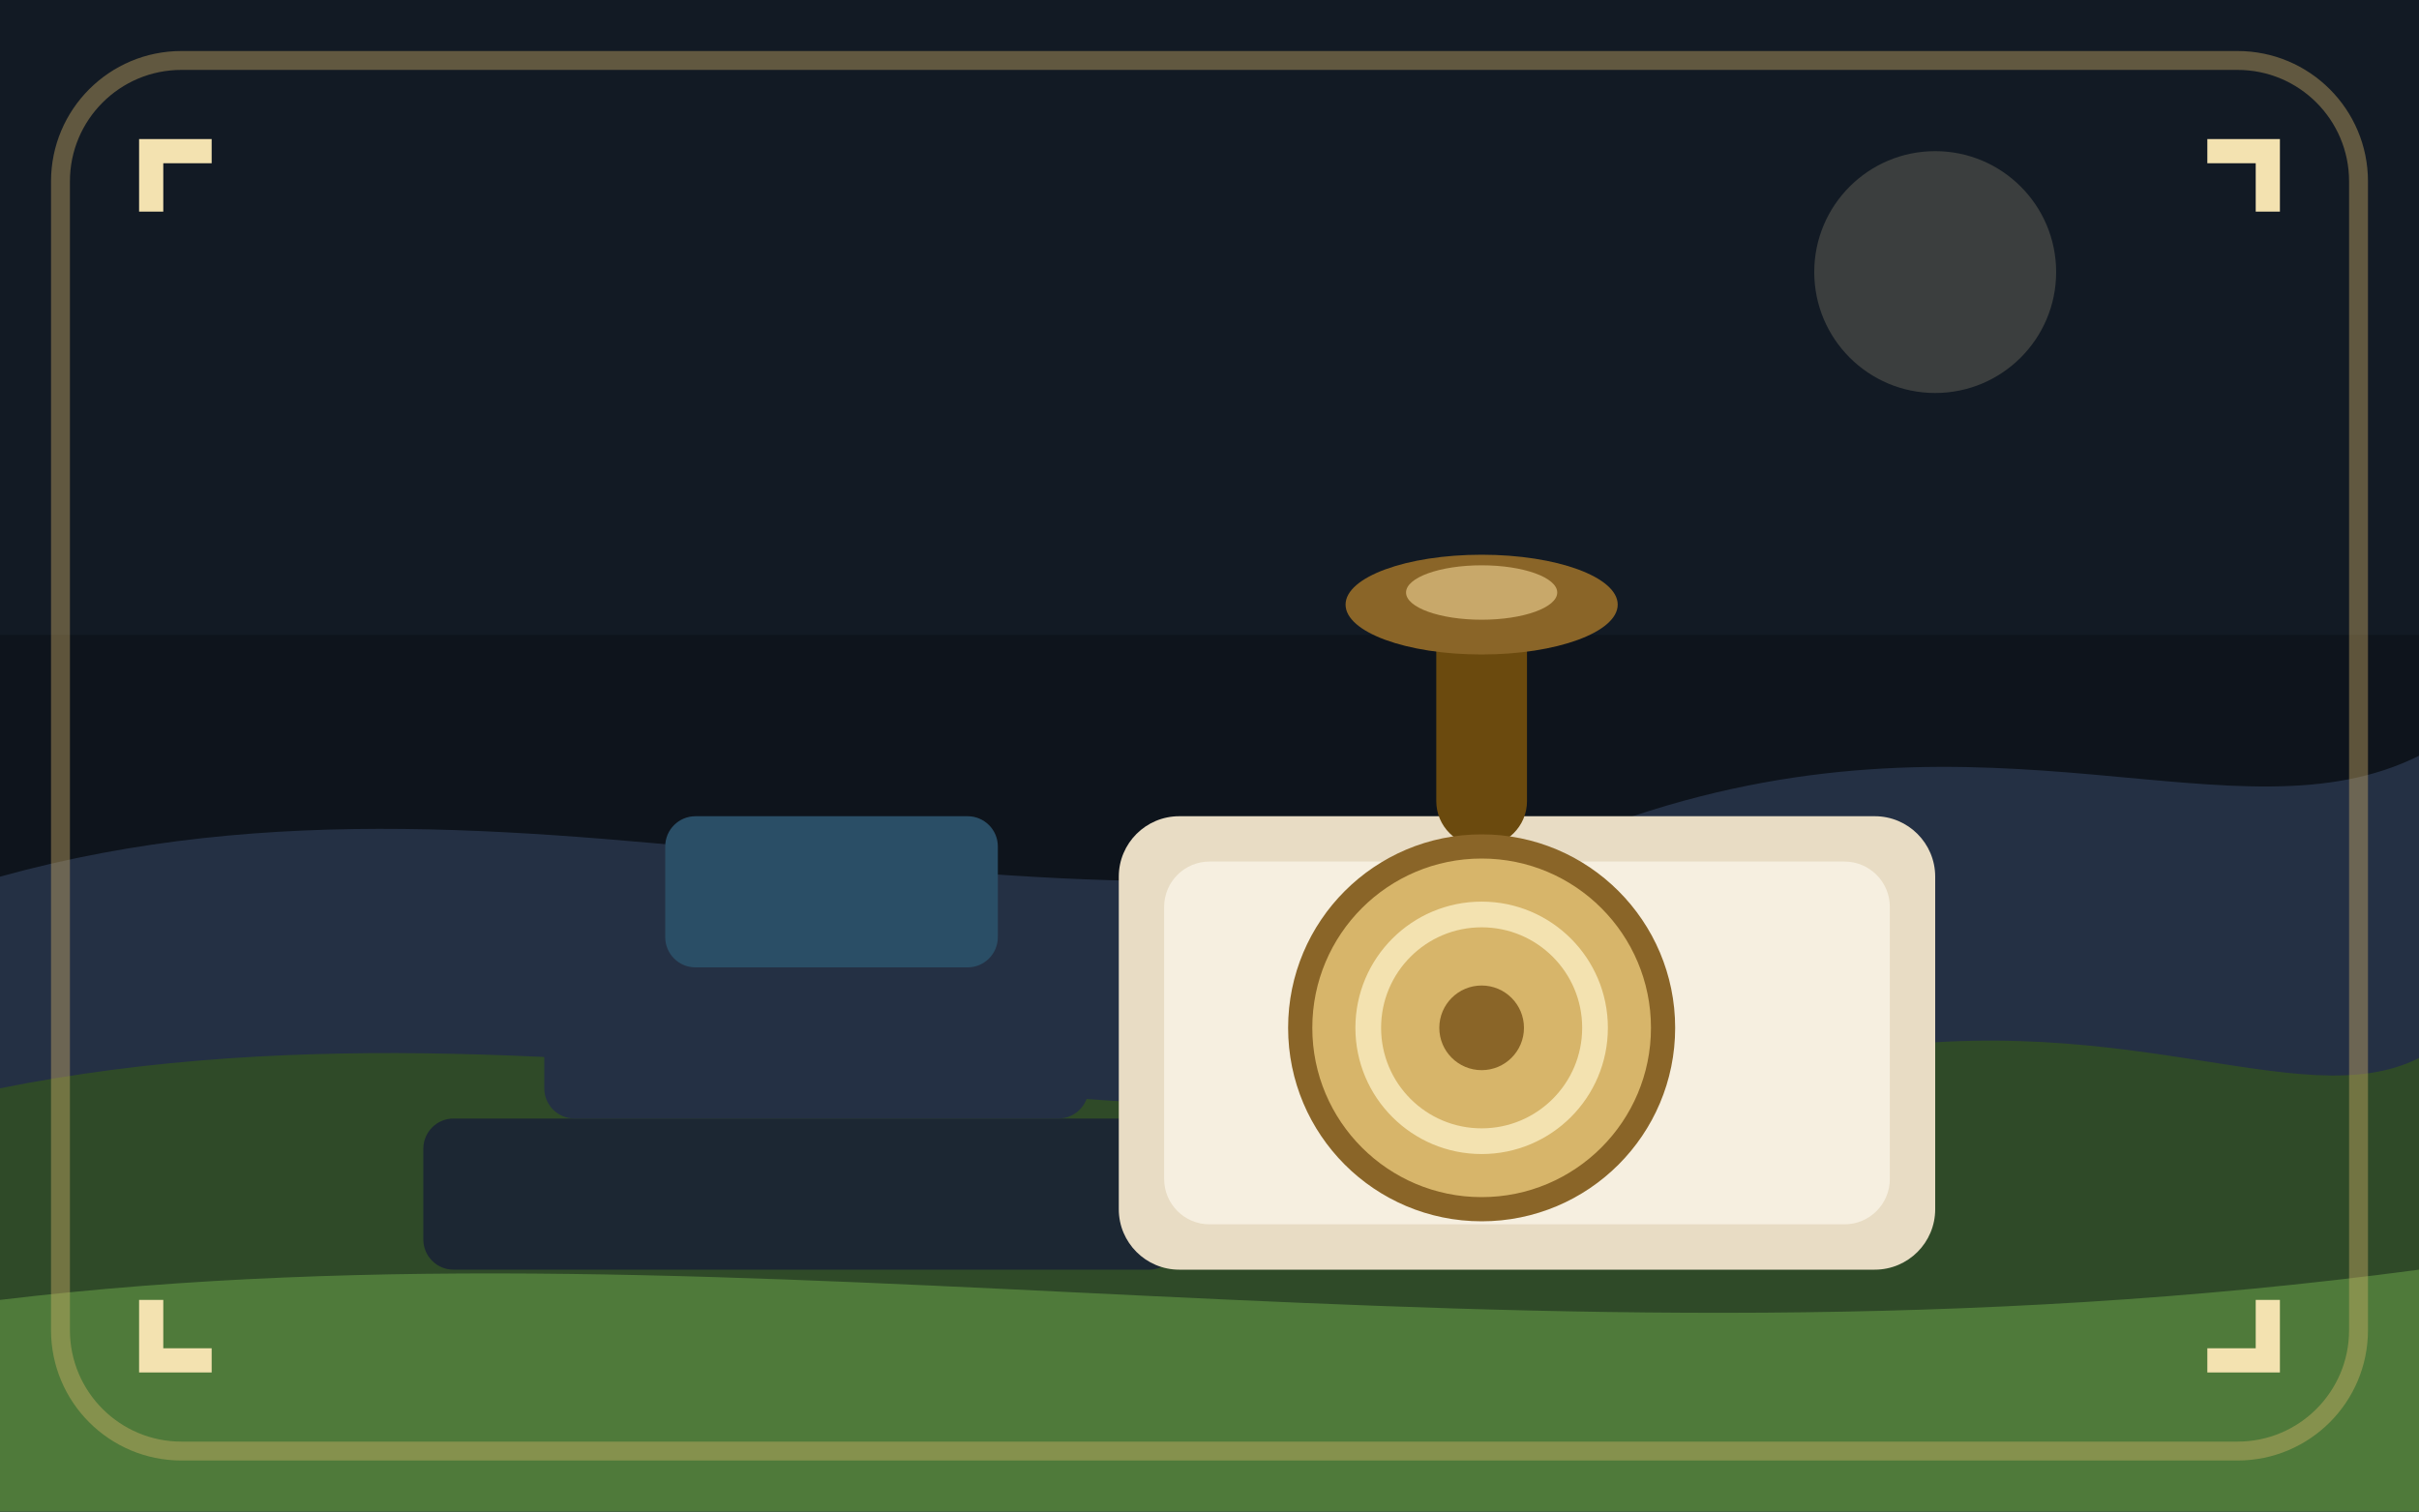
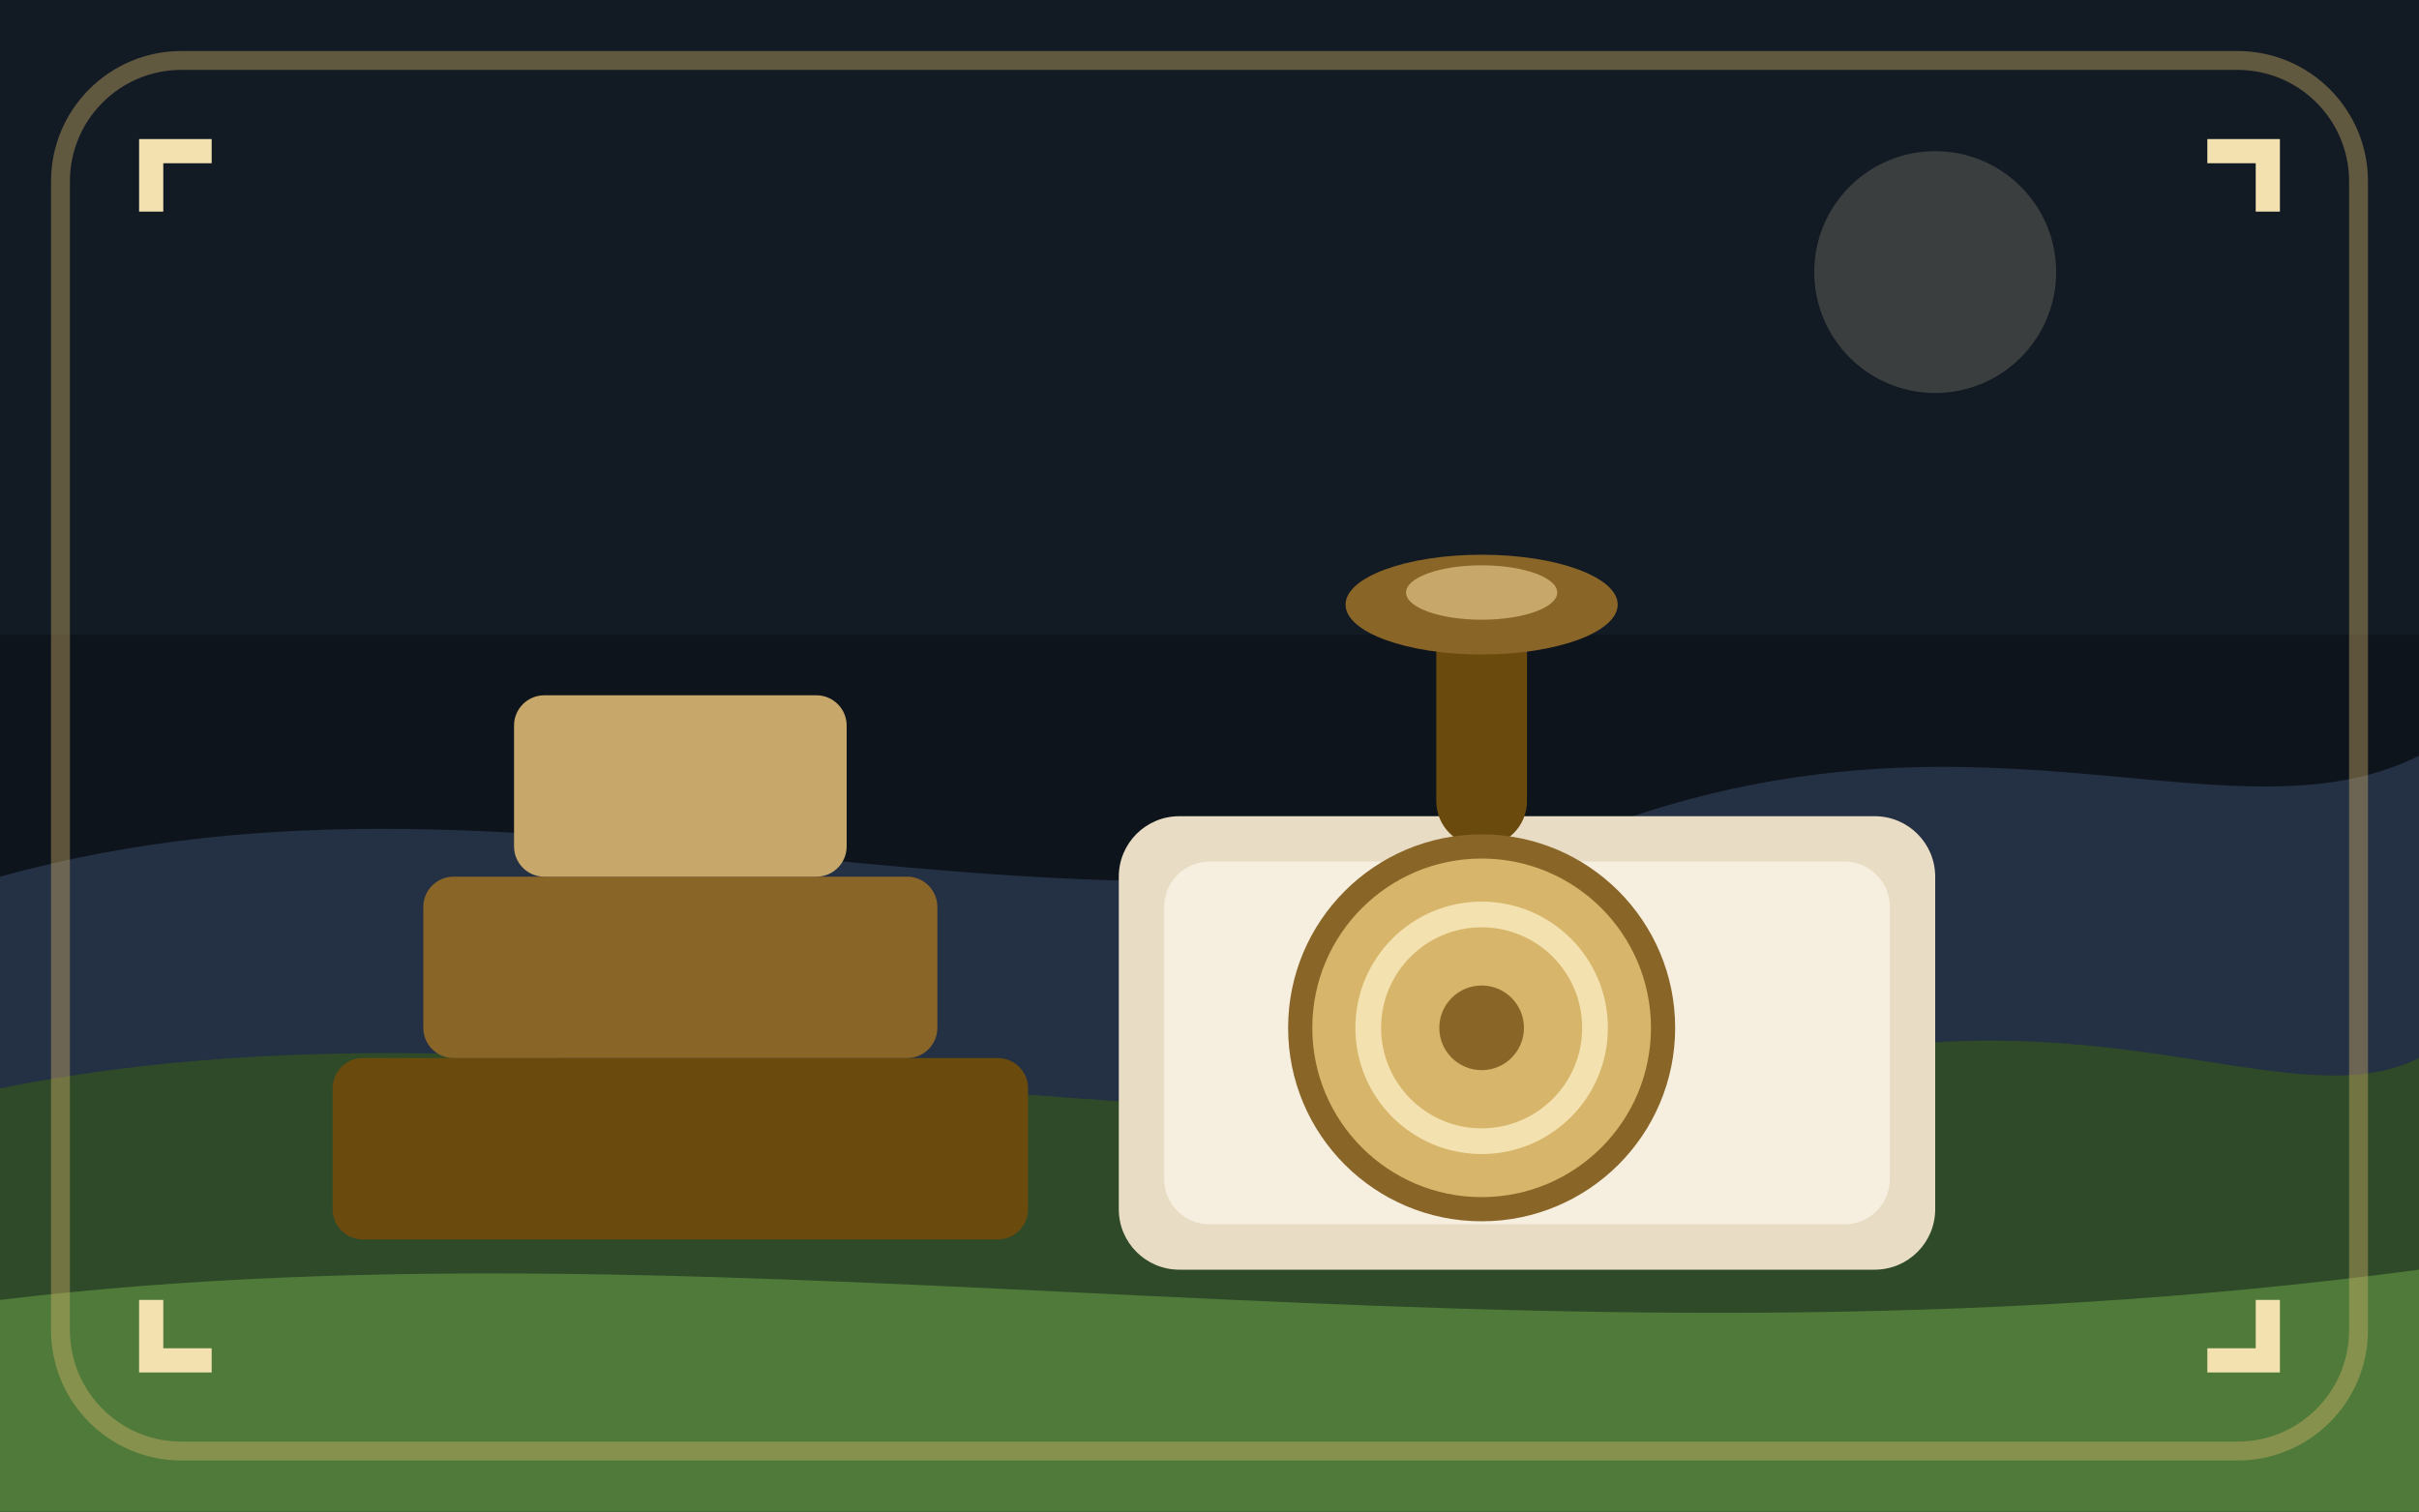
<svg xmlns="http://www.w3.org/2000/svg" viewBox="0 0 160 100">
  <rect width="160" height="100" fill="#0e141c" />
  <rect width="160" height="42" fill="#121a24" />
  <circle cx="128" cy="18" r="8" fill="#f3e2b0" opacity="0.18" />
  <path d="M0 58 C36 48 70 66 108 54 C132 46 148 56 160 50 V100 H0 Z" fill="#243044" />
  <path d="M0 72 C40 64 80 80 120 70 C140 66 152 74 160 70 V100 H0 Z" fill="#2f4a28" />
  <path d="M0 86 C50 80 100 92 160 84 V100 H0 Z" fill="#4f7a3a" />
-   <rect x="28" y="74" width="50" height="10" rx="2" fill="#1c2733" />
-   <rect x="36" y="64" width="36" height="10" rx="2" fill="#243044" />
-   <rect x="44" y="54" width="22" height="10" rx="2" fill="#2a4e66" />
+   <rect x="22" y="70" width="46" height="12" rx="2" fill="#6b4a0e" />
+   <rect x="28" y="58" width="34" height="12" rx="2" fill="#8a6528" />
+   <rect x="34" y="46" width="22" height="12" rx="2" fill="#c8a86a" />
  <rect x="74" y="54" width="54" height="30" rx="4" fill="#e8dcc4" />
  <rect x="77" y="57" width="48" height="24" rx="3" fill="#f6efe0" />
  <rect x="95" y="40" width="6" height="16" rx="3" fill="#6b4a0e" />
  <ellipse cx="98" cy="40" rx="9" ry="3.3" fill="#8a6528" />
  <ellipse cx="98" cy="39.2" rx="5" ry="1.8" fill="#c8a86a" />
  <circle cx="98" cy="68" r="12" fill="#d7b56a" stroke="#8a6528" stroke-width="1.6" />
  <circle cx="98" cy="68" r="7.5" fill="none" stroke="#f3e2b0" stroke-width="1.7" />
  <circle cx="98" cy="68" r="2.8" fill="#8a6528" />
  <rect x="4" y="4" width="152" height="92" rx="8" fill="none" stroke="#d7b56a" stroke-opacity="0.4" stroke-width="1.25" />
  <g fill="none" stroke="#f3e2b0" stroke-width="1.6" stroke-linecap="butt">
    <path d="M10 14 V10 H14" />
    <path d="M146 10 H150 V14" />
    <path d="M10 86 V90 H14" />
    <path d="M150 86 V90 H146" />
  </g>
</svg>
